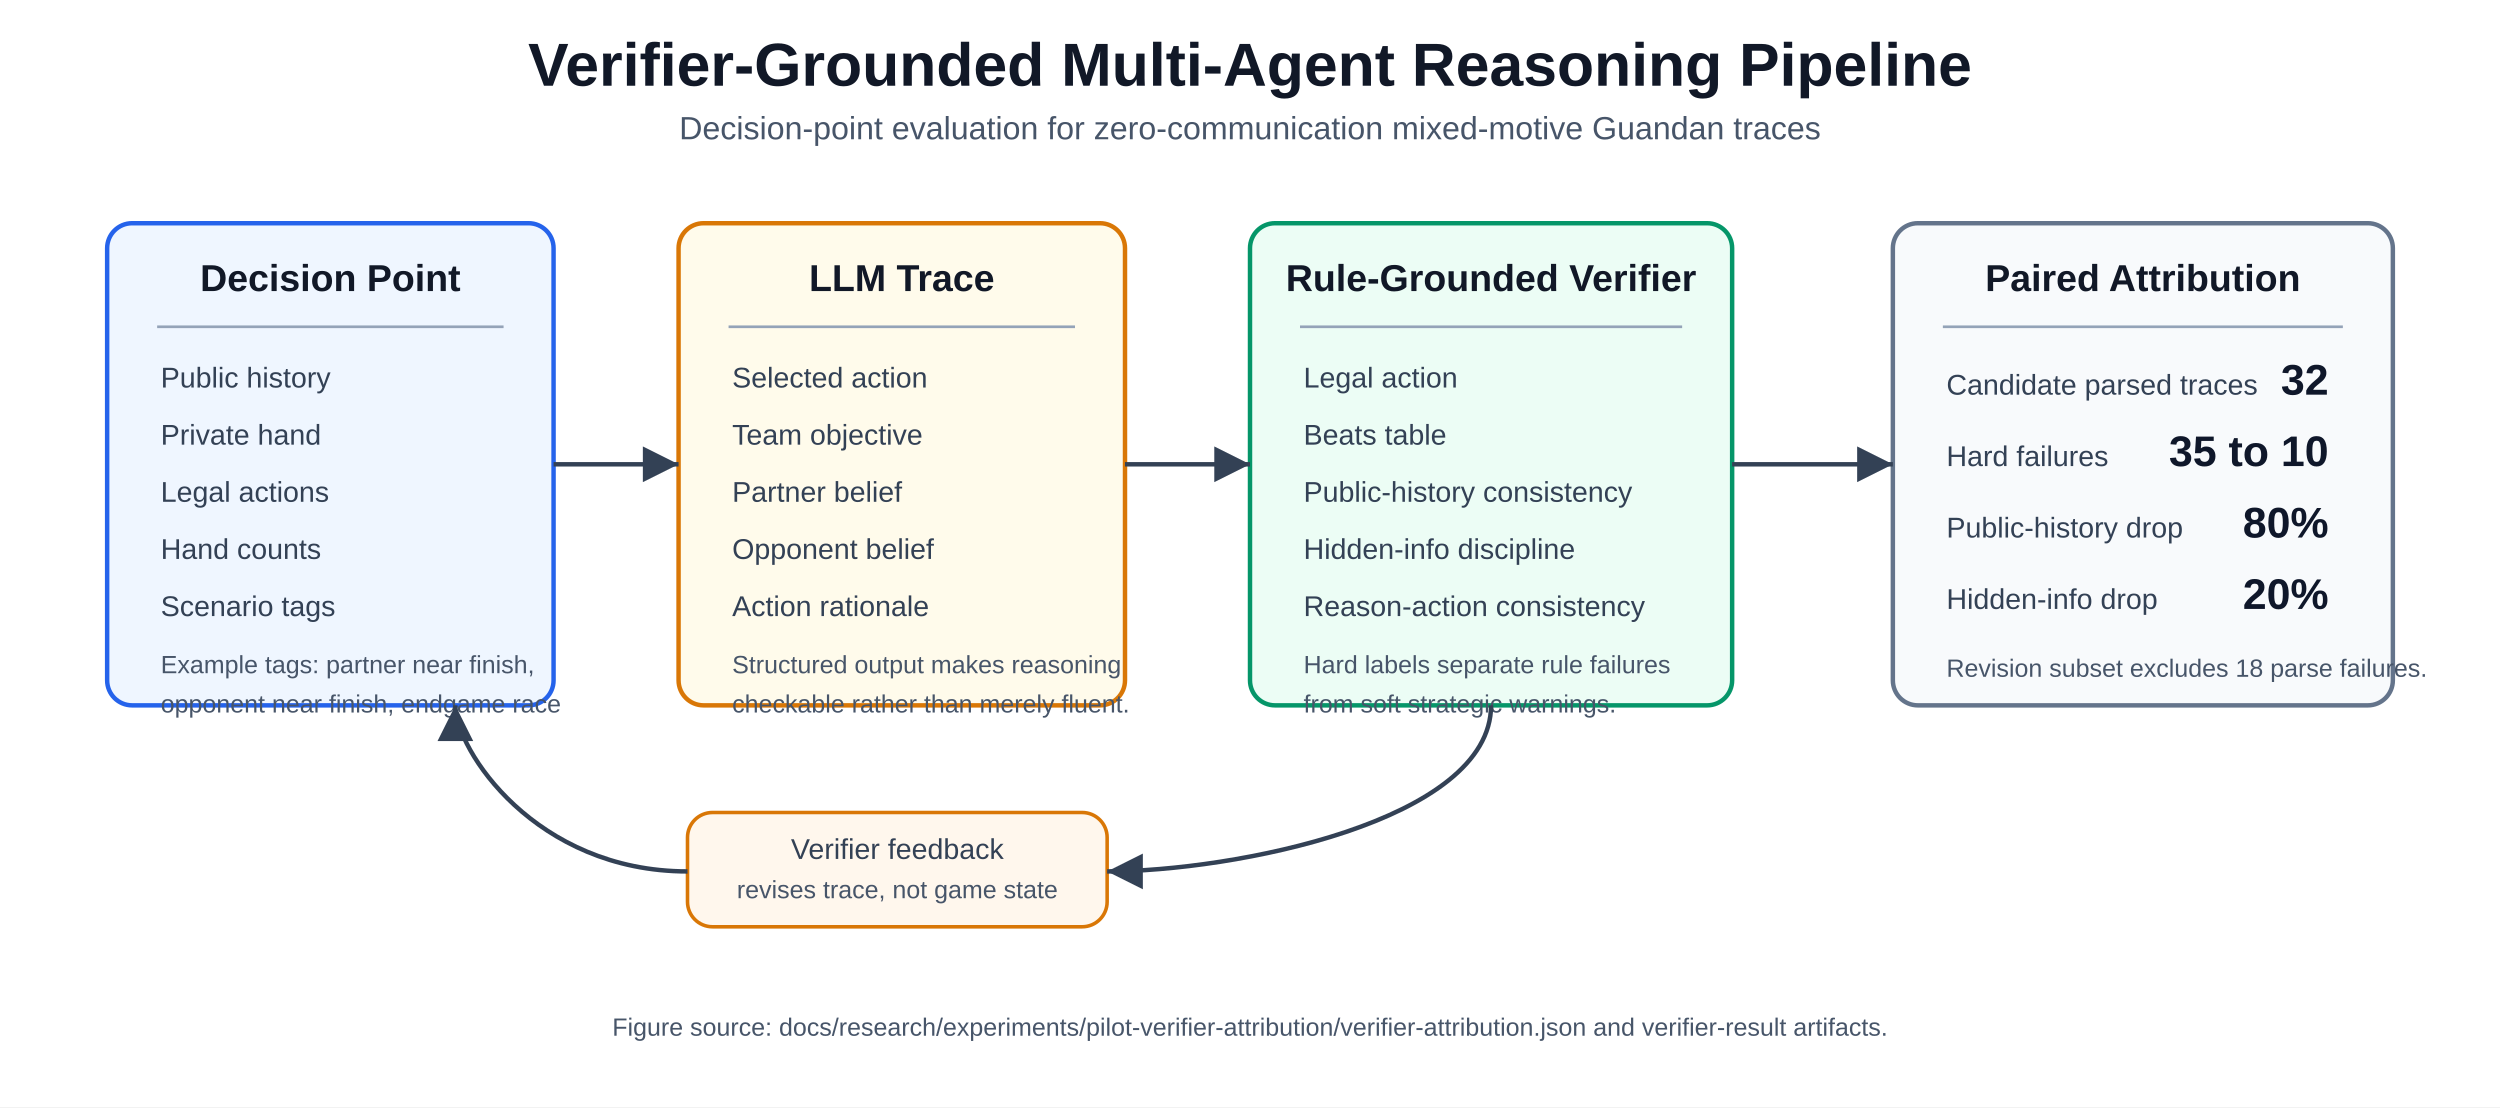
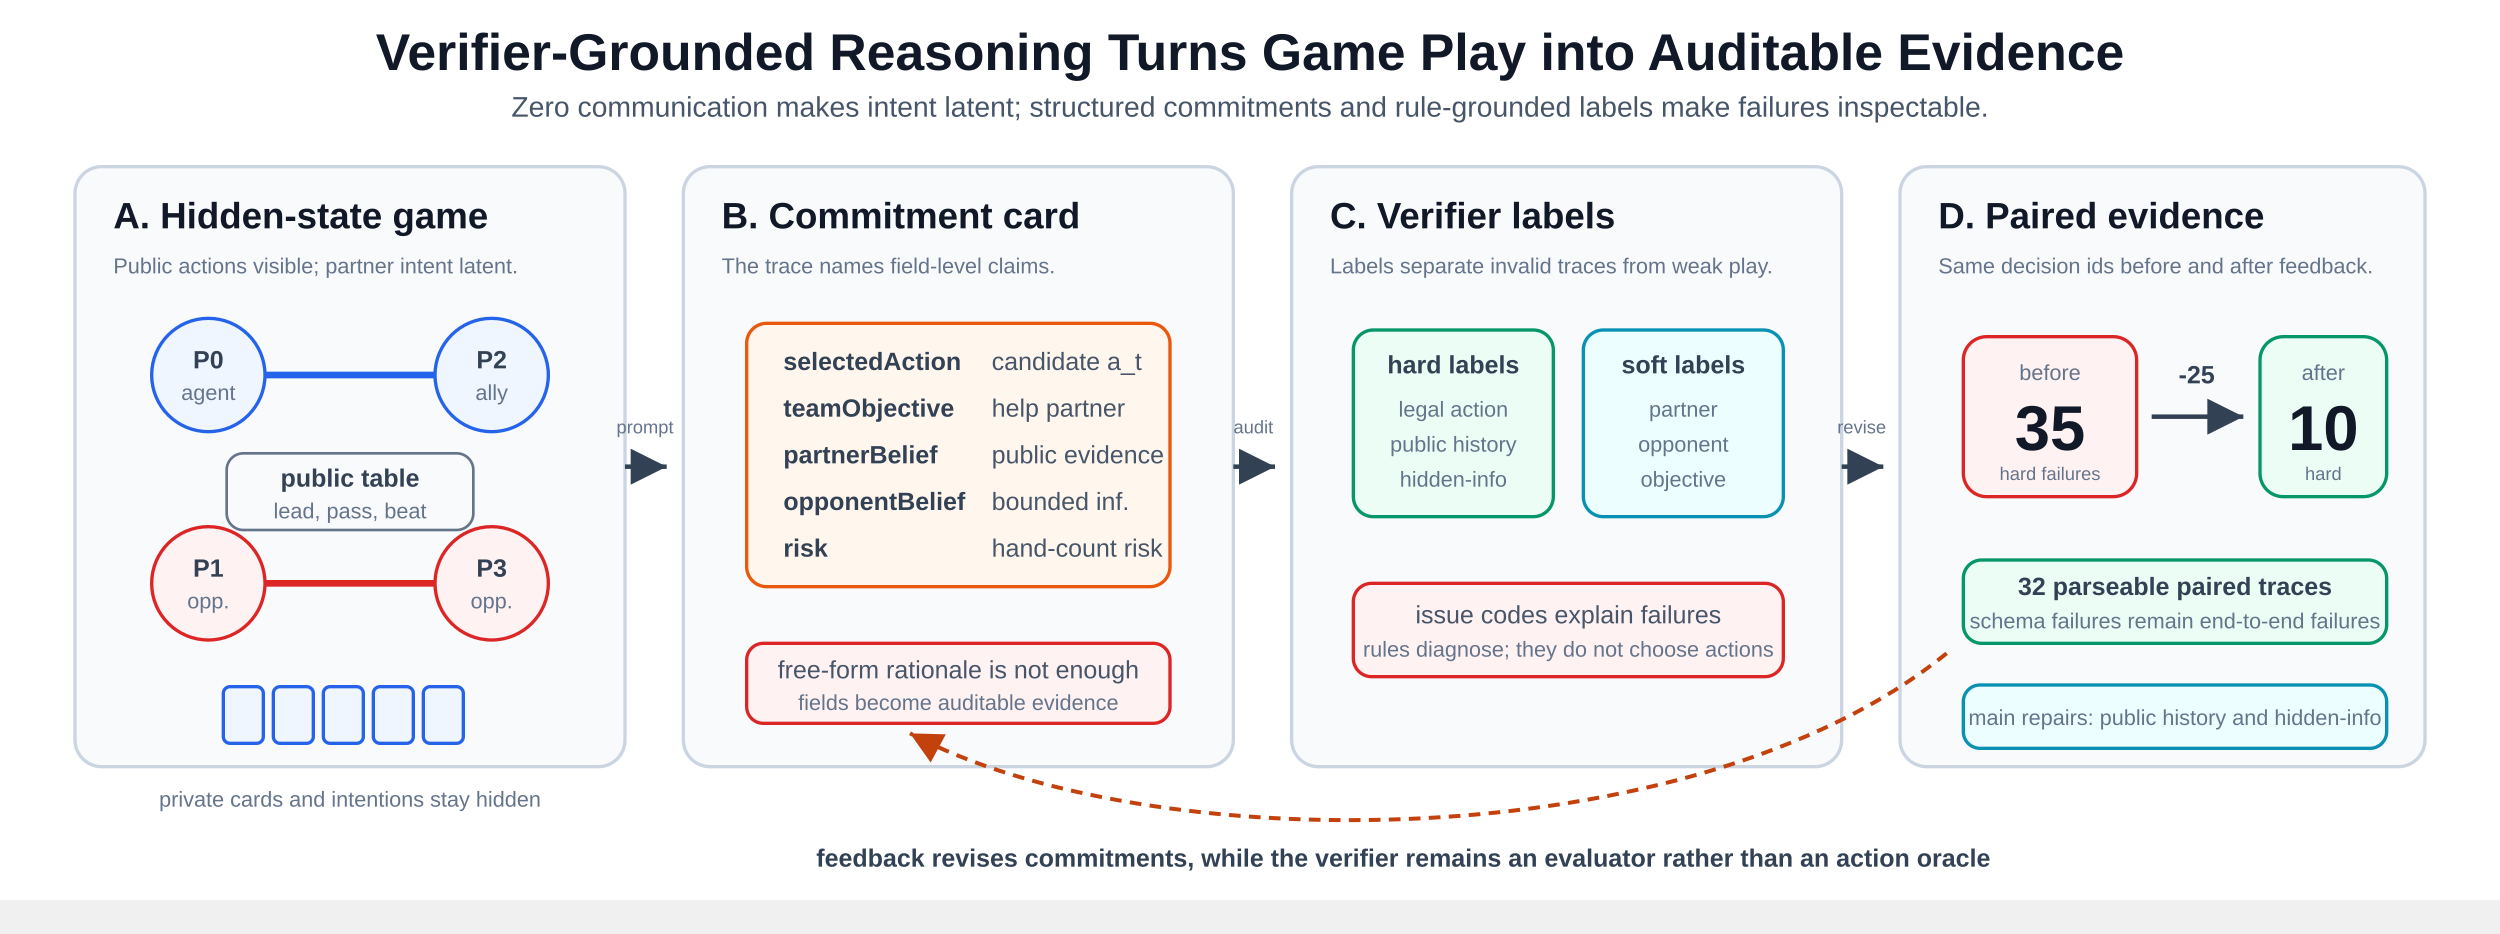
- <svg xmlns="http://www.w3.org/2000/svg" width="1400" height="620" viewBox="0 0 1400 620" role="img" aria-labelledby="title desc">
+ <svg xmlns="http://www.w3.org/2000/svg" width="1500" height="560" viewBox="0 0 1500 560" role="img" aria-labelledby="title desc">
  <defs>
    <marker id="arrow" markerWidth="12" markerHeight="12" refX="10" refY="6" orient="auto" markerUnits="strokeWidth">
      <path d="M2,2 L10,6 L2,10 Z" fill="#334155" />
    </marker>
+     <marker id="arrow-orange" markerWidth="12" markerHeight="12" refX="10" refY="6" orient="auto" markerUnits="strokeWidth">
+       <path d="M2,2 L10,6 L2,10 Z" fill="#c2410c" />
+     </marker>
    <style>
-       .bg { fill: #ffffff; }
-       .title { font: 700 34px Arial, Helvetica, sans-serif; fill: #111827; }
-       .subtitle { font: 400 18px Arial, Helvetica, sans-serif; fill: #475569; }
-       .box-title { font: 700 21px Arial, Helvetica, sans-serif; fill: #111827; }
-       .box-text { font: 400 16px Arial, Helvetica, sans-serif; fill: #334155; }
-       .small { font: 400 14px Arial, Helvetica, sans-serif; fill: #475569; }
-       .metric { font: 700 24px Arial, Helvetica, sans-serif; fill: #0f172a; }
-       .blue { fill: #eff6ff; stroke: #2563eb; }
-       .teal { fill: #ecfdf5; stroke: #059669; }
-       .amber { fill: #fffbeb; stroke: #d97706; }
-       .slate { fill: #f8fafc; stroke: #64748b; }
-       .line { stroke: #334155; stroke-width: 2.5; fill: none; marker-end: url(#arrow); }
-       .thin { stroke: #94a3b8; stroke-width: 1.5; fill: none; }
-       .pill { rx: 14; ry: 14; }
+       .title { font: 700 31px Arial, Helvetica, sans-serif; fill: #111827; }
+       .subtitle { font: 400 17px Arial, Helvetica, sans-serif; fill: #475569; }
+       .panel-title { font: 700 22px Arial, Helvetica, sans-serif; fill: #111827; }
+       .label { font: 700 15px Arial, Helvetica, sans-serif; fill: #334155; }
+       .text { font: 400 15px Arial, Helvetica, sans-serif; fill: #475569; }
+       .small { font: 400 13px Arial, Helvetica, sans-serif; fill: #64748b; }
+       .tiny { font: 400 11px Arial, Helvetica, sans-serif; fill: #64748b; }
+       .metric { font: 700 38px Arial, Helvetica, sans-serif; fill: #111827; }
+       .panel { fill: #f8fafc; stroke: #cbd5e1; stroke-width: 2; }
+       .blue { fill: #eff6ff; stroke: #2563eb; stroke-width: 2; }
+       .red { fill: #fef2f2; stroke: #dc2626; stroke-width: 2; }
+       .orange { fill: #fff7ed; stroke: #ea580c; stroke-width: 2; }
+       .green { fill: #ecfdf5; stroke: #059669; stroke-width: 2; }
+       .cyan { fill: #ecfeff; stroke: #0891b2; stroke-width: 2; }
+       .gray { fill: #f8fafc; stroke: #64748b; stroke-width: 1.6; }
+       .line { stroke: #334155; stroke-width: 2.7; fill: none; marker-end: url(#arrow); }
+       .feedback { stroke: #c2410c; stroke-width: 2.4; fill: none; stroke-dasharray: 7 5; marker-end: url(#arrow-orange); }
+       .dash { stroke: #94a3b8; stroke-width: 1.8; fill: none; stroke-dasharray: 6 5; }
    </style>
  </defs>
-   <rect class="bg" width="1400" height="620" />
-   <text x="700" y="48" text-anchor="middle" class="title">Verifier-Grounded Multi-Agent Reasoning Pipeline</text>
-   <text x="700" y="78" text-anchor="middle" class="subtitle">Decision-point evaluation for zero-communication mixed-motive Guandan traces</text>
-   <g transform="translate(60,125)">
-     <rect class="blue pill" width="250" height="270" stroke-width="2.5" />
-     <text x="125" y="38" text-anchor="middle" class="box-title">Decision Point</text>
-     <line x1="28" y1="58" x2="222" y2="58" class="thin" />
-     <text x="30" y="92" class="box-text">Public history</text>
-     <text x="30" y="124" class="box-text">Private hand</text>
-     <text x="30" y="156" class="box-text">Legal actions</text>
-     <text x="30" y="188" class="box-text">Hand counts</text>
-     <text x="30" y="220" class="box-text">Scenario tags</text>
-     <text x="30" y="252" class="small">Example tags: partner near finish,</text>
-     <text x="30" y="274" class="small">opponent near finish, endgame race</text>
+   <rect width="1500" height="540" fill="#ffffff" />
+   <text x="750" y="42" text-anchor="middle" class="title">Verifier-Grounded Reasoning Turns Game Play into Auditable Evidence</text>
+   <text x="750" y="70" text-anchor="middle" class="subtitle">Zero communication makes intent latent; structured commitments and rule-grounded labels make failures inspectable.</text>
+   <rect x="45" y="100" width="330" height="360" rx="16" class="panel" />
+   <text x="68" y="137" class="panel-title">A. Hidden-state game</text>
+   <text x="68" y="164" class="small">Public actions visible; partner intent latent.</text>
+   <circle cx="125" cy="225" r="34" class="blue" />
+   <text x="125" y="221" text-anchor="middle" class="label">P0</text>
+   <text x="125" y="240" text-anchor="middle" class="small">agent</text>
+   <circle cx="295" cy="225" r="34" class="blue" />
+   <text x="295" y="221" text-anchor="middle" class="label">P2</text>
+   <text x="295" y="240" text-anchor="middle" class="small">ally</text>
+   <circle cx="125" cy="350" r="34" class="red" />
+   <text x="125" y="346" text-anchor="middle" class="label">P1</text>
+   <text x="125" y="365" text-anchor="middle" class="small">opp.</text>
+   <circle cx="295" cy="350" r="34" class="red" />
+   <text x="295" y="346" text-anchor="middle" class="label">P3</text>
+   <text x="295" y="365" text-anchor="middle" class="small">opp.</text>
+   <path d="M159,225 H261" stroke="#2563eb" stroke-width="4" />
+   <path d="M159,350 H261" stroke="#dc2626" stroke-width="4" />
+   <rect x="136" y="272" width="148" height="46" rx="10" class="gray" />
+   <text x="210" y="292" text-anchor="middle" class="label">public table</text>
+   <text x="210" y="311" text-anchor="middle" class="small">lead, pass, beat</text>
+   <g>
+     <rect x="134" y="412" width="24" height="34" rx="4" class="blue" />
+     <rect x="164" y="412" width="24" height="34" rx="4" class="blue" />
+     <rect x="194" y="412" width="24" height="34" rx="4" class="blue" />
+     <rect x="224" y="412" width="24" height="34" rx="4" class="blue" />
+     <rect x="254" y="412" width="24" height="34" rx="4" class="blue" />
  </g>
-   <g transform="translate(380,125)">
-     <rect class="amber pill" width="250" height="270" stroke-width="2.5" />
-     <text x="125" y="38" text-anchor="middle" class="box-title">LLM Trace</text>
-     <line x1="28" y1="58" x2="222" y2="58" class="thin" />
-     <text x="30" y="92" class="box-text">Selected action</text>
-     <text x="30" y="124" class="box-text">Team objective</text>
-     <text x="30" y="156" class="box-text">Partner belief</text>
-     <text x="30" y="188" class="box-text">Opponent belief</text>
-     <text x="30" y="220" class="box-text">Action rationale</text>
-     <text x="30" y="252" class="small">Structured output makes reasoning</text>
-     <text x="30" y="274" class="small">checkable rather than merely fluent.</text>
-   </g>
-   <g transform="translate(700,125)">
-     <rect class="teal pill" width="270" height="270" stroke-width="2.5" />
-     <text x="135" y="38" text-anchor="middle" class="box-title">Rule-Grounded Verifier</text>
-     <line x1="28" y1="58" x2="242" y2="58" class="thin" />
-     <text x="30" y="92" class="box-text">Legal action</text>
-     <text x="30" y="124" class="box-text">Beats table</text>
-     <text x="30" y="156" class="box-text">Public-history consistency</text>
-     <text x="30" y="188" class="box-text">Hidden-info discipline</text>
-     <text x="30" y="220" class="box-text">Reason-action consistency</text>
-     <text x="30" y="252" class="small">Hard labels separate rule failures</text>
-     <text x="30" y="274" class="small">from soft strategic warnings.</text>
-   </g>
-   <g transform="translate(1060,125)">
-     <rect class="slate pill" width="280" height="270" stroke-width="2.5" />
-     <text x="140" y="38" text-anchor="middle" class="box-title">Paired Attribution</text>
-     <line x1="28" y1="58" x2="252" y2="58" class="thin" />
-     <text x="30" y="96" class="box-text">Candidate parsed traces</text>
-     <text x="244" y="96" text-anchor="end" class="metric">32</text>
-     <text x="30" y="136" class="box-text">Hard failures</text>
-     <text x="244" y="136" text-anchor="end" class="metric">35 to 10</text>
-     <text x="30" y="176" class="box-text">Public-history drop</text>
-     <text x="244" y="176" text-anchor="end" class="metric">80%</text>
-     <text x="30" y="216" class="box-text">Hidden-info drop</text>
-     <text x="244" y="216" text-anchor="end" class="metric">20%</text>
-     <text x="30" y="254" class="small">Revision subset excludes 18 parse failures.</text>
-   </g>
-   <path d="M310,260 C342,260 348,260 380,260" class="line" />
-   <path d="M630,260 C664,260 666,260 700,260" class="line" />
-   <path d="M970,260 C1010,260 1020,260 1060,260" class="line" />
-   <g transform="translate(385,455)">
-     <rect x="0" y="0" width="235" height="64" rx="14" ry="14" fill="#fff7ed" stroke="#d97706" stroke-width="2" />
-     <text x="117.5" y="26" text-anchor="middle" class="box-text">Verifier feedback</text>
-     <text x="117.5" y="48" text-anchor="middle" class="small">revises trace, not game state</text>
-   </g>
-   <path d="M835,395 C835,460 690,488 620,488" class="line" />
-   <path d="M385,488 C300,488 255,420 255,395" class="line" />
-   <text x="700" y="580" text-anchor="middle" class="small">Figure source: docs/research/experiments/pilot-verifier-attribution/verifier-attribution.json and verifier-result artifacts.</text>
+   <text x="210" y="484" text-anchor="middle" class="small">private cards and intentions stay hidden</text>
+   <rect x="410" y="100" width="330" height="360" rx="16" class="panel" />
+   <text x="433" y="137" class="panel-title">B. Commitment card</text>
+   <text x="433" y="164" class="small">The trace names field-level claims.</text>
+   <rect x="448" y="194" width="254" height="158" rx="12" class="orange" />
+   <text x="470" y="222" class="label">selectedAction</text>
+   <text x="595" y="222" class="text">candidate a_t</text>
+   <text x="470" y="250" class="label">teamObjective</text>
+   <text x="595" y="250" class="text">help partner</text>
+   <text x="470" y="278" class="label">partnerBelief</text>
+   <text x="595" y="278" class="text">public evidence</text>
+   <text x="470" y="306" class="label">opponentBelief</text>
+   <text x="595" y="306" class="text">bounded inf.</text>
+   <text x="470" y="334" class="label">risk</text>
+   <text x="595" y="334" class="text">hand-count risk</text>
+   <rect x="448" y="386" width="254" height="48" rx="10" class="red" />
+   <text x="575" y="407" text-anchor="middle" class="text">free-form rationale is not enough</text>
+   <text x="575" y="426" text-anchor="middle" class="small">fields become auditable evidence</text>
+   <rect x="775" y="100" width="330" height="360" rx="16" class="panel" />
+   <text x="798" y="137" class="panel-title">C. Verifier labels</text>
+   <text x="798" y="164" class="small">Labels separate invalid traces from weak play.</text>
+   <rect x="812" y="198" width="120" height="112" rx="12" class="green" />
+   <text x="872" y="224" text-anchor="middle" class="label">hard labels</text>
+   <text x="872" y="250" text-anchor="middle" class="small">legal action</text>
+   <text x="872" y="271" text-anchor="middle" class="small">public history</text>
+   <text x="872" y="292" text-anchor="middle" class="small">hidden-info</text>
+   <rect x="950" y="198" width="120" height="112" rx="12" class="cyan" />
+   <text x="1010" y="224" text-anchor="middle" class="label">soft labels</text>
+   <text x="1010" y="250" text-anchor="middle" class="small">partner</text>
+   <text x="1010" y="271" text-anchor="middle" class="small">opponent</text>
+   <text x="1010" y="292" text-anchor="middle" class="small">objective</text>
+   <rect x="812" y="350" width="258" height="56" rx="11" class="red" />
+   <text x="941" y="374" text-anchor="middle" class="text">issue codes explain failures</text>
+   <text x="941" y="394" text-anchor="middle" class="small">rules diagnose; they do not choose actions</text>
+   <rect x="1140" y="100" width="315" height="360" rx="16" class="panel" />
+   <text x="1163" y="137" class="panel-title">D. Paired evidence</text>
+   <text x="1163" y="164" class="small">Same decision ids before and after feedback.</text>
+   <rect x="1178" y="202" width="104" height="96" rx="14" class="red" />
+   <text x="1230" y="228" text-anchor="middle" class="small">before</text>
+   <text x="1230" y="270" text-anchor="middle" class="metric">35</text>
+   <text x="1230" y="288" text-anchor="middle" class="tiny">hard failures</text>
+   <path d="M1291,250 H1346" class="line" />
+   <text x="1318" y="230" text-anchor="middle" class="label">-25</text>
+   <rect x="1356" y="202" width="76" height="96" rx="14" class="green" />
+   <text x="1394" y="228" text-anchor="middle" class="small">after</text>
+   <text x="1394" y="270" text-anchor="middle" class="metric">10</text>
+   <text x="1394" y="288" text-anchor="middle" class="tiny">hard</text>
+   <rect x="1178" y="336" width="254" height="50" rx="11" class="green" />
+   <text x="1305" y="357" text-anchor="middle" class="label">32 parseable paired traces</text>
+   <text x="1305" y="377" text-anchor="middle" class="small">schema failures remain end-to-end failures</text>
+   <rect x="1178" y="411" width="254" height="38" rx="10" class="cyan" />
+   <text x="1305" y="435" text-anchor="middle" class="small">main repairs: public history and hidden-info</text>
+   <path d="M375,280 H400" class="line" />
+   <text x="387" y="260" text-anchor="middle" class="tiny">prompt</text>
+   <path d="M740,280 H765" class="line" />
+   <text x="752" y="260" text-anchor="middle" class="tiny">audit</text>
+   <path d="M1105,280 H1130" class="line" />
+   <text x="1117" y="260" text-anchor="middle" class="tiny">revise</text>
+   <path d="M1168,392 C1015,516 688,516 546,440" class="feedback" />
+   <text x="842" y="520" text-anchor="middle" class="label">feedback revises commitments, while the verifier remains an evaluator rather than an action oracle</text>
</svg>
